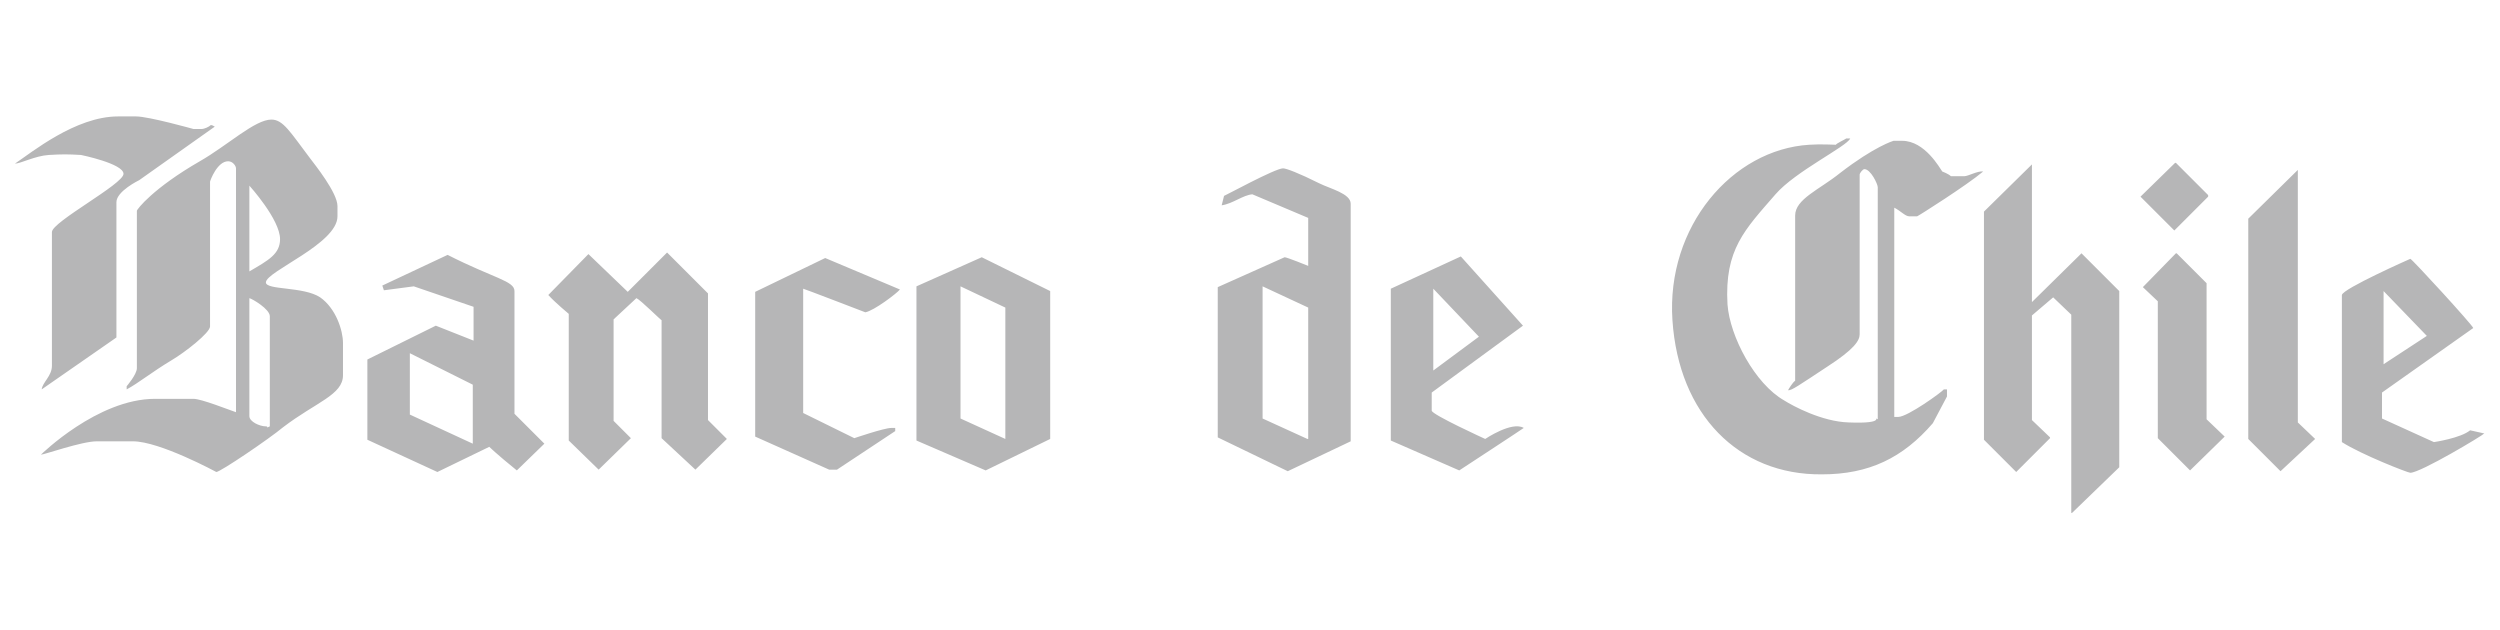
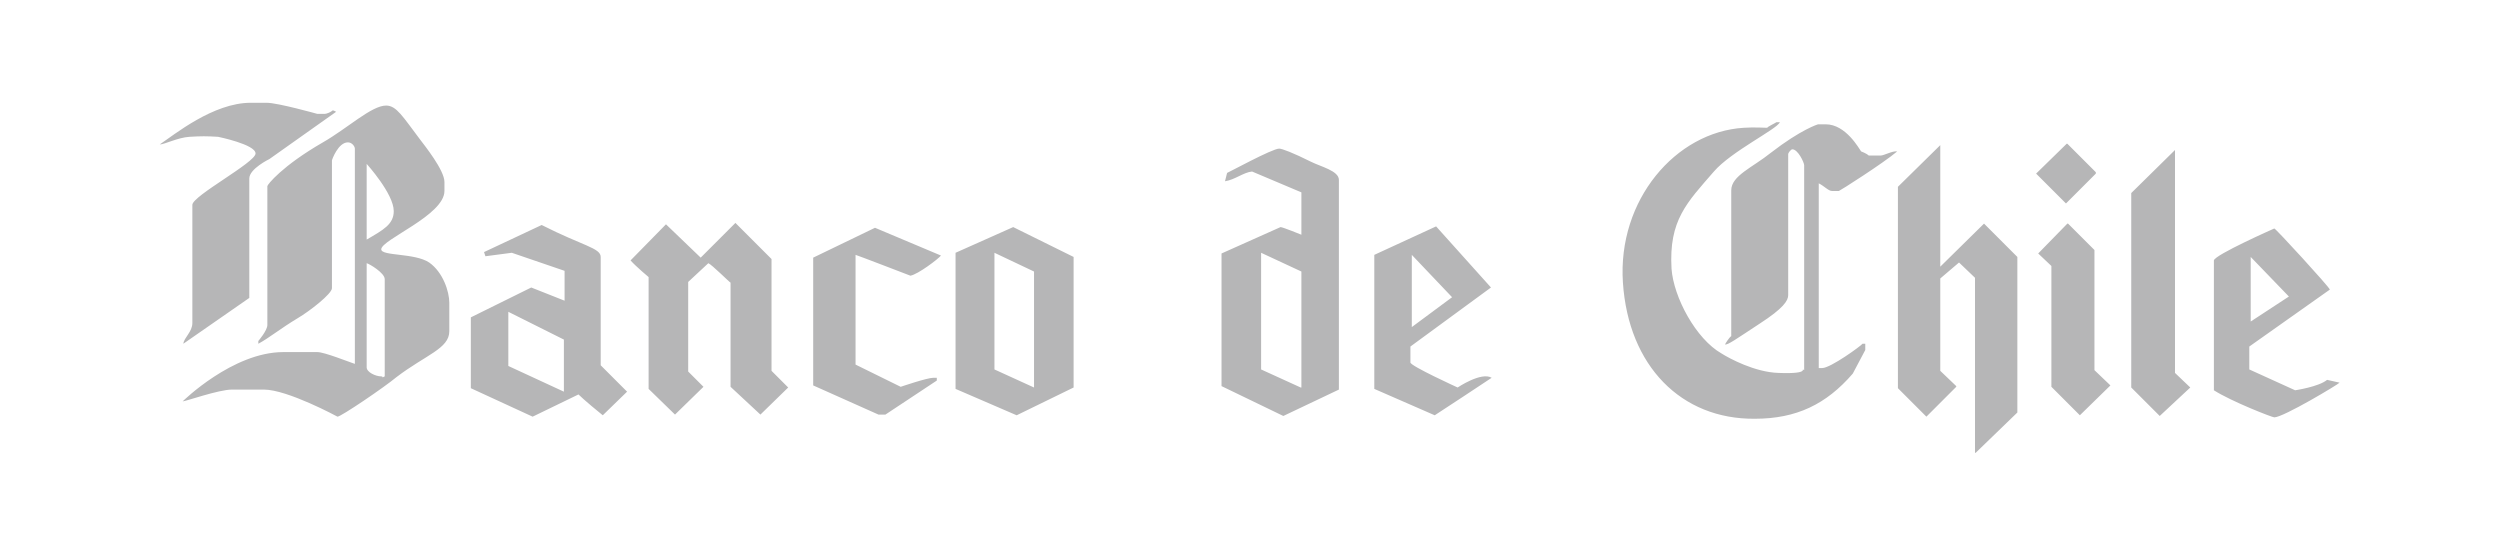
- <svg xmlns="http://www.w3.org/2000/svg" version="1.1" id="entel" x="0px" y="0px" viewBox="0 0 317.8 80" style="enable-background:new 0 0 317.8 80;" xml:space="preserve">
+ <svg xmlns="http://www.w3.org/2000/svg" width="270" height="60" version="1.1" id="entel" x="0px" y="0px" viewBox="0 0 317.8 80" style="enable-background:new 0 0 317.8 80;" xml:space="preserve">
  <style type="text/css">
	.st0{fill-rule:evenodd;clip-rule:evenodd;fill:#B6B6B7;}
</style>
  <path class="st0" d="M15,14.8h2.3c1.6,0,7.3,1.6,7.3,1.6h1c0.4,0,1-0.3,1.2-0.5c0.2,0,0.3,0.1,0.5,0.2l-9.6,6.8c0,0-2.9,1.4-2.9,2.8  v17.2l-9.5,6.6c0.1-0.9,1.3-1.7,1.3-3V29.5c0-1.3,9.1-6.1,9.1-7.4c0-1.3-5.4-2.4-5.4-2.4c-1.7-0.1-2.4-0.1-4.1,0  c-1.7,0.1-3.6,1.1-4.3,1.1C4,19.4,9.6,14.8,15,14.8z M34.5,15.2c1.5,0,2.4,1.6,4.9,4.9c0.6,0.8,3.5,4.4,3.5,6.1v1.3  c0,3.5-9.1,7-9.1,8.4c0,1,4.8,0.5,6.9,1.9c2,1.4,2.9,4.2,2.9,5.8v4.1c0,2.5-3.4,3.4-7.6,6.6C34.2,55.8,28,60,27.5,60  c0,0-7.2-3.9-10.6-3.9h-4.6c-1.9,0-6.7,1.7-7.1,1.7c0,0,7.2-7.1,14.5-7.1h4.9c1,0,4.5,1.4,5.4,1.7v-31c0-0.3-0.4-0.9-1-0.9  c-1.4,0-2.3,2.5-2.3,2.6v18.4c0,0.8-3.2,3.3-4.9,4.3c-2.5,1.5-4.2,2.9-5.7,3.7v-0.4c0,0,1.3-1.5,1.3-2.3v-20c0-0.2,2.1-2.9,8-6.3  C28.9,18.5,32.4,15.2,34.5,15.2z M31.7,23.6c0,0,3.9,4.3,3.9,6.8c0,1.9-1.5,2.7-3.9,4.1V23.6z M31.7,37.9c0.4,0.1,2.6,1.4,2.6,2.3  v14c-0.6,0.3-0.1,0-0.5,0c-0.8,0-2.1-0.6-2.1-1.3V37.9z M124.8,32.7l8.7,4.3v18.8l-8.2,4l-8.8-3.8V36.4L124.8,32.7z M84.8,32.1  l5.2,5.2v16.1l2.4,2.4l-4,3.9l-4.3-4v-15c-0.1,0-2.7-2.6-3.2-2.8l-2.9,2.7v12.9l2.2,2.2l-4.1,4l-3.8-3.7V39.9c0,0-1.8-1.5-2.6-2.4  l5.1-5.2l5,4.8L84.8,32.1z M104.9,32.8l9.5,4c-0.4,0.5-3.3,2.7-4.4,2.9c0,0-7.8-3-7.9-3v15.8l6.5,3.2c0,0,3.8-1.3,4.7-1.3  c0.1,0,0.3,0,0.5,0v0.4l-7.4,4.9h-1L96,55.5V37.1L104.9,32.8z M56.9,32.4c5.9,3,8.5,3.3,8.5,4.6v15.6l3.8,3.8l-3.5,3.4  c-2.6-2.1-3.5-3-3.5-3L55.6,60l-8.9-4.1V45.7l8.7-4.3l4.8,1.9v-4.3l-7.6-2.6l-3.8,0.5l-0.2-0.6L56.9,32.4z M122.1,36.4l5.7,2.7v16.7  l-5.7-2.6L122.1,36.4z M52.1,44.9l8,4v7.5l-8-3.7V44.9z M163.1,21.4c0.4,0,2,0.6,4.6,1.9c1.4,0.7,4,1.3,4,2.6v30.2l-8,3.8l-8.9-4.3  V36.5l8.5-3.8c0.3,0,3,1.1,3,1.1v-6.1l-7.1-3c-1.2,0.1-2.5,1.2-3.9,1.4l0.3-1.2C155.7,24.9,162.1,21.4,163.1,21.4z M185.7,32.6  l7.9,8.8L182,49.9v2.3c0,0.5,6.8,3.6,6.8,3.6s3.4-2.3,4.9-1.4c-0.1,0.1-8.2,5.4-8.2,5.4l-8.7-3.8V36.7L185.7,32.6z M160.5,36.4  l5.8,2.7v16.7h-0.1l-5.7-2.6V36.4z M182.2,36.7l5.8,6.1l-5.8,4.3V36.7z M292.1,53.7l2.2,2.1l-4.4,4.1l-4.1-4.1v-28l6.3-6.2V53.7z   M258.3,20.7v17.7l6.3-6.2l4.8,4.8v22.4l-6,5.8h-0.1V40l-2.3-2.2l-2.7,2.3v13.3l2.3,2.2v0.1l-4.3,4.3l-4.1-4.1v-29l6.1-6V20.7z   M276.5,20.7h0.1l4.1,4.1V25l-4.3,4.3l-4.3-4.3L276.5,20.7z M306.4,32.9c0.2,0,7.9,8.4,8,8.8l-11.6,8.2v3.3l6.6,3  c0,0,3.4-0.5,4.6-1.5l1.8,0.4c-0.1,0.2-8.1,5-9.4,5c-0.3,0-6.2-2.3-8.7-3.9V37.5C297.8,36.7,306.4,32.9,306.4,32.9z M276.6,32.2h0.1  l3.8,3.8v17.3l2.3,2.2l-4.4,4.3l-4.1-4.1V38.3l-1.9-1.8L276.6,32.2z M303,37l5.5,5.7l-5.5,3.6L303,37z M234.7,17.6h0.5  c-0.4,1-7,4.2-9.5,7.1c-3.9,4.5-6.5,7-6.1,14c0.3,4.1,3.5,10.1,7.2,12.2c1.1,0.7,4.8,2.7,8.2,2.8c4.9,0.2,3-0.8,3.7-0.4V23.8  c0-0.4-0.9-2.3-1.7-2.3c-0.2,0-0.6,0.5-0.6,0.7v20.3c0,0.8-0.7,1.9-4.1,4.1c-3.5,2.3-4.6,3.1-5,3c0.1-0.2,0.6-1,0.9-1.2V27.4  c0-2.1,3.1-3.3,5.7-5.4c4.4-3.4,6.8-4.1,6.8-4.1h1.1c2.9,0,4.8,3.5,5.1,3.9c0,0,0.8,0.3,1.1,0.6h1.7c0.5,0,1.7-0.7,2.4-0.6  c-2,1.7-8.3,5.7-8.4,5.7h-1c-0.5,0-1.1-0.7-1.9-1.1V53c0.3,0,0.3,0,0.5,0c1.2,0,5.6-3.2,5.8-3.5h0.4v0.9c0,0-1.8,3.4-1.8,3.4  c-3.8,4.4-8.1,6.5-14.1,6.5c-10.6,0.1-18.2-7.6-19-19.6c-0.8-11.9,7.6-21.7,17.4-22.3c1.4-0.1,3.2,0,3.4,0  C233.3,18.3,234.6,17.7,234.7,17.6z" />
</svg>
